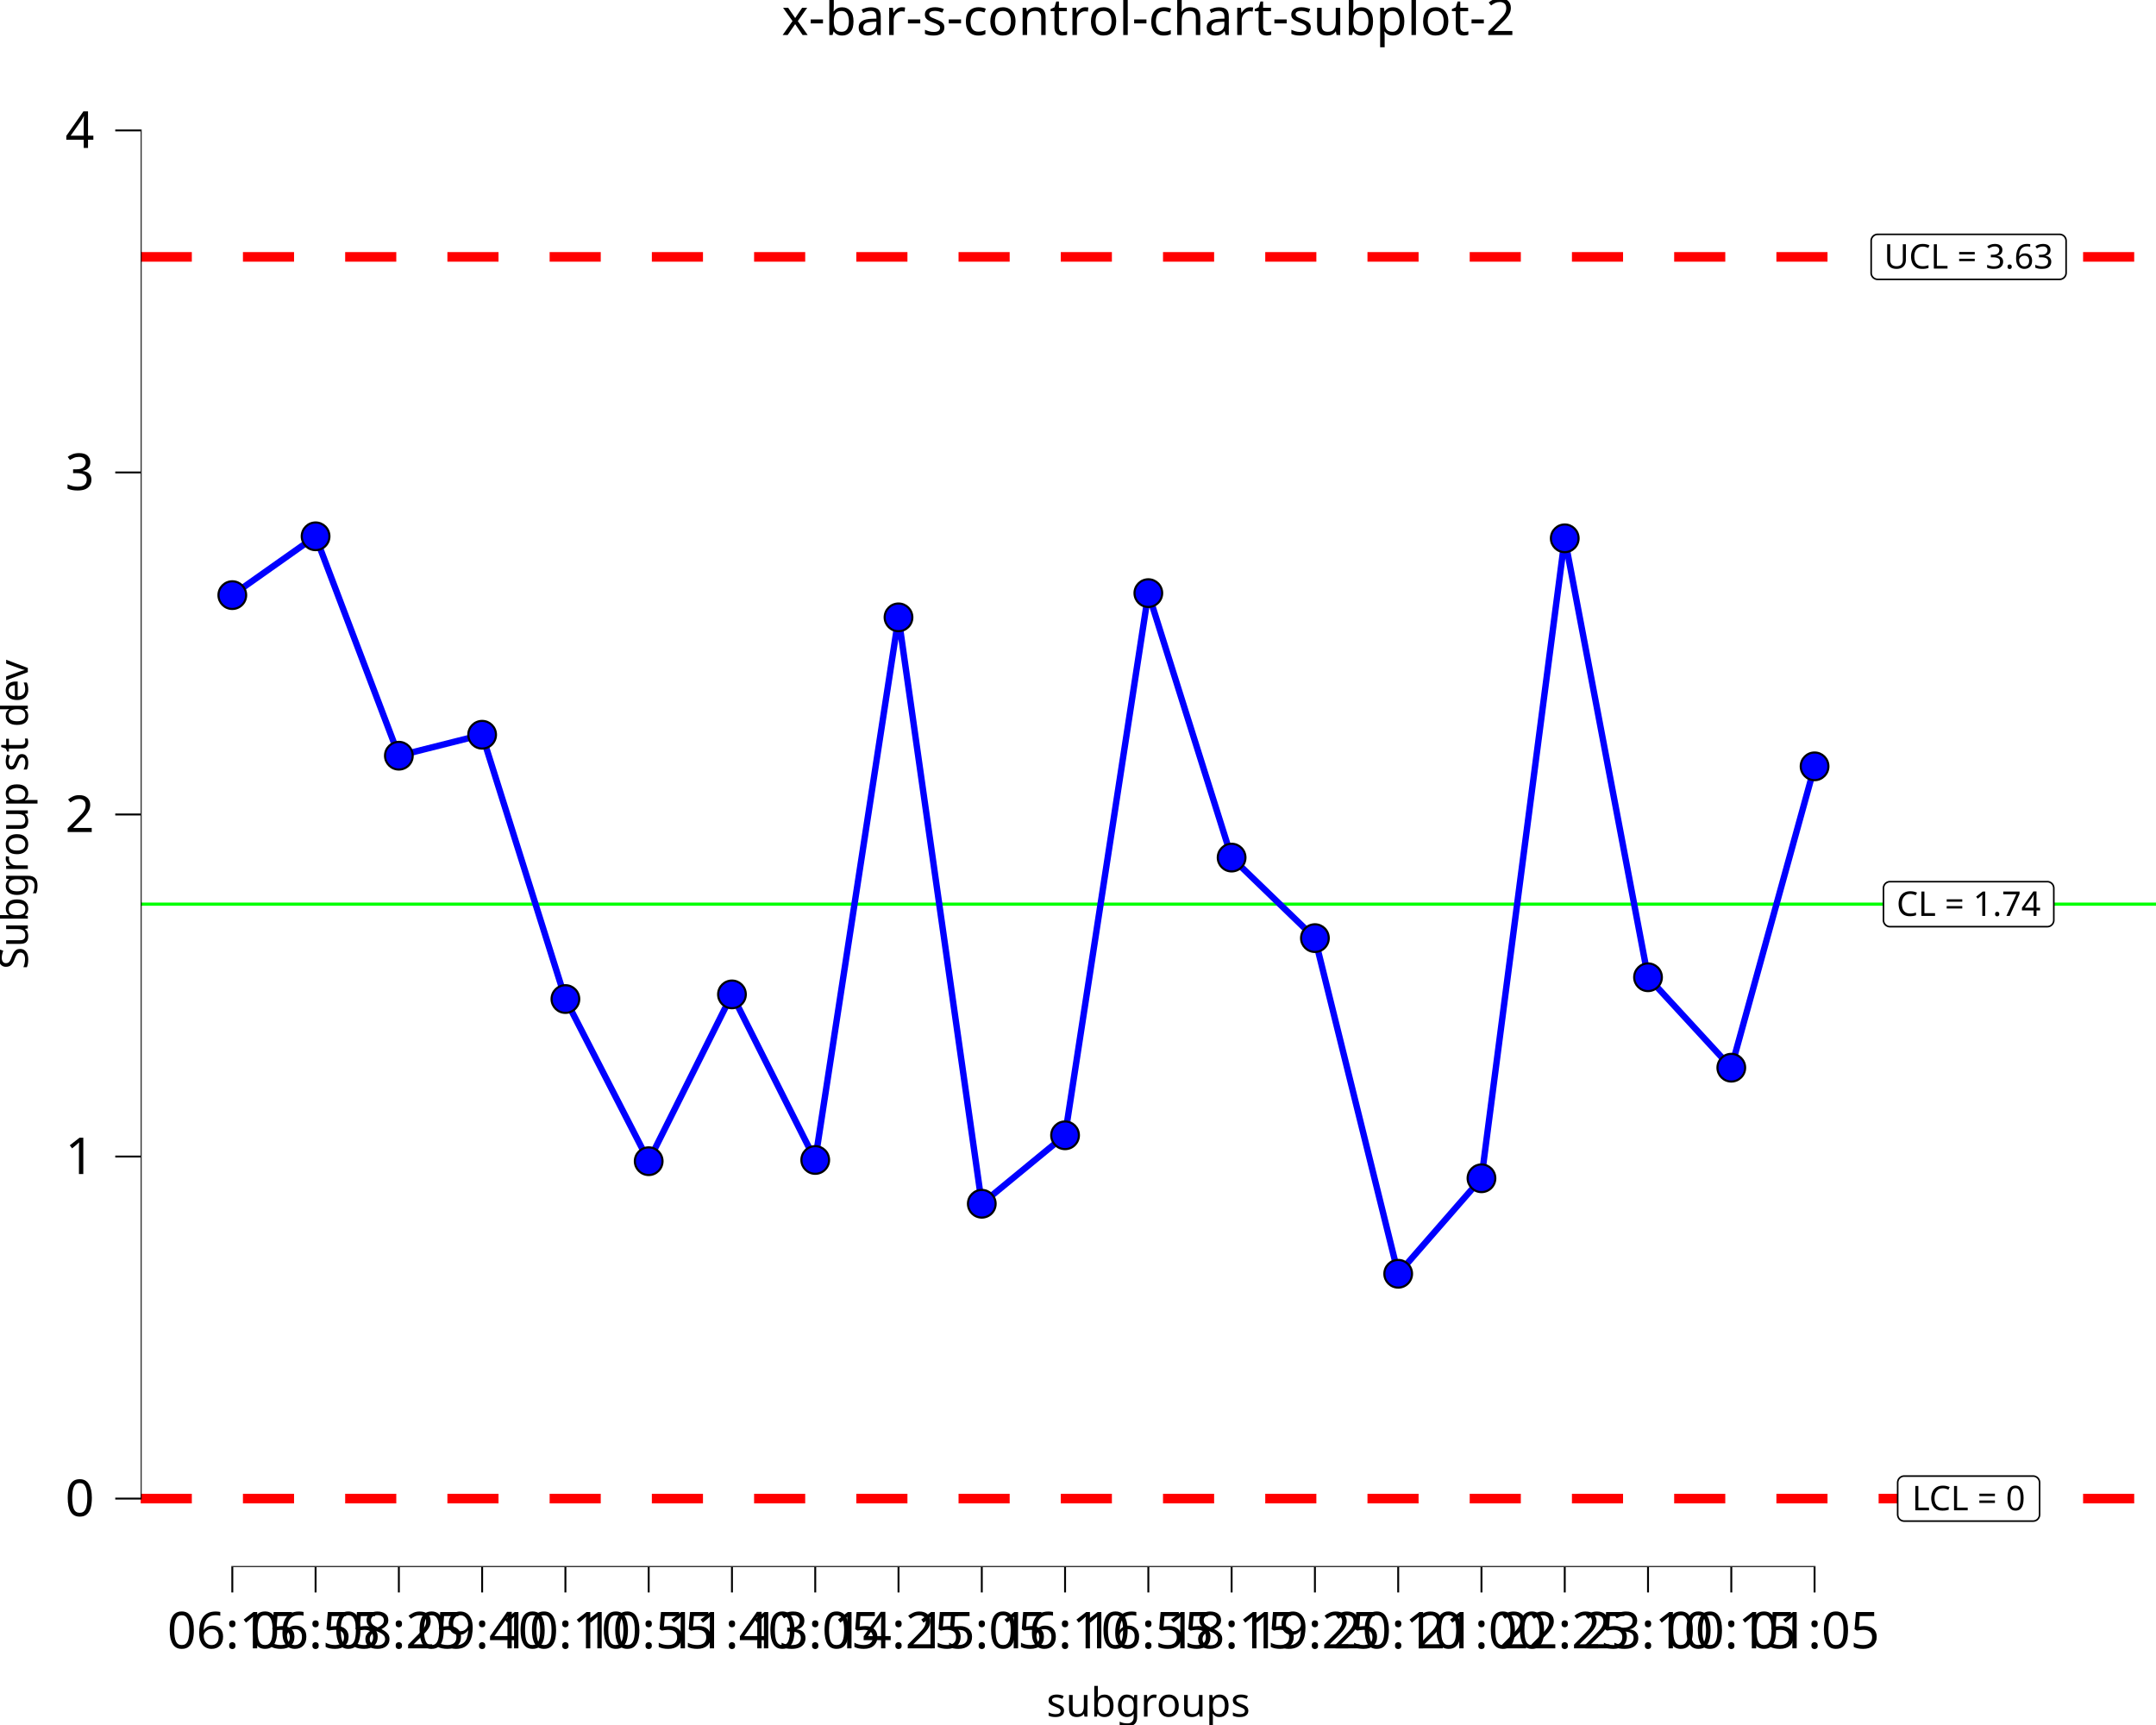
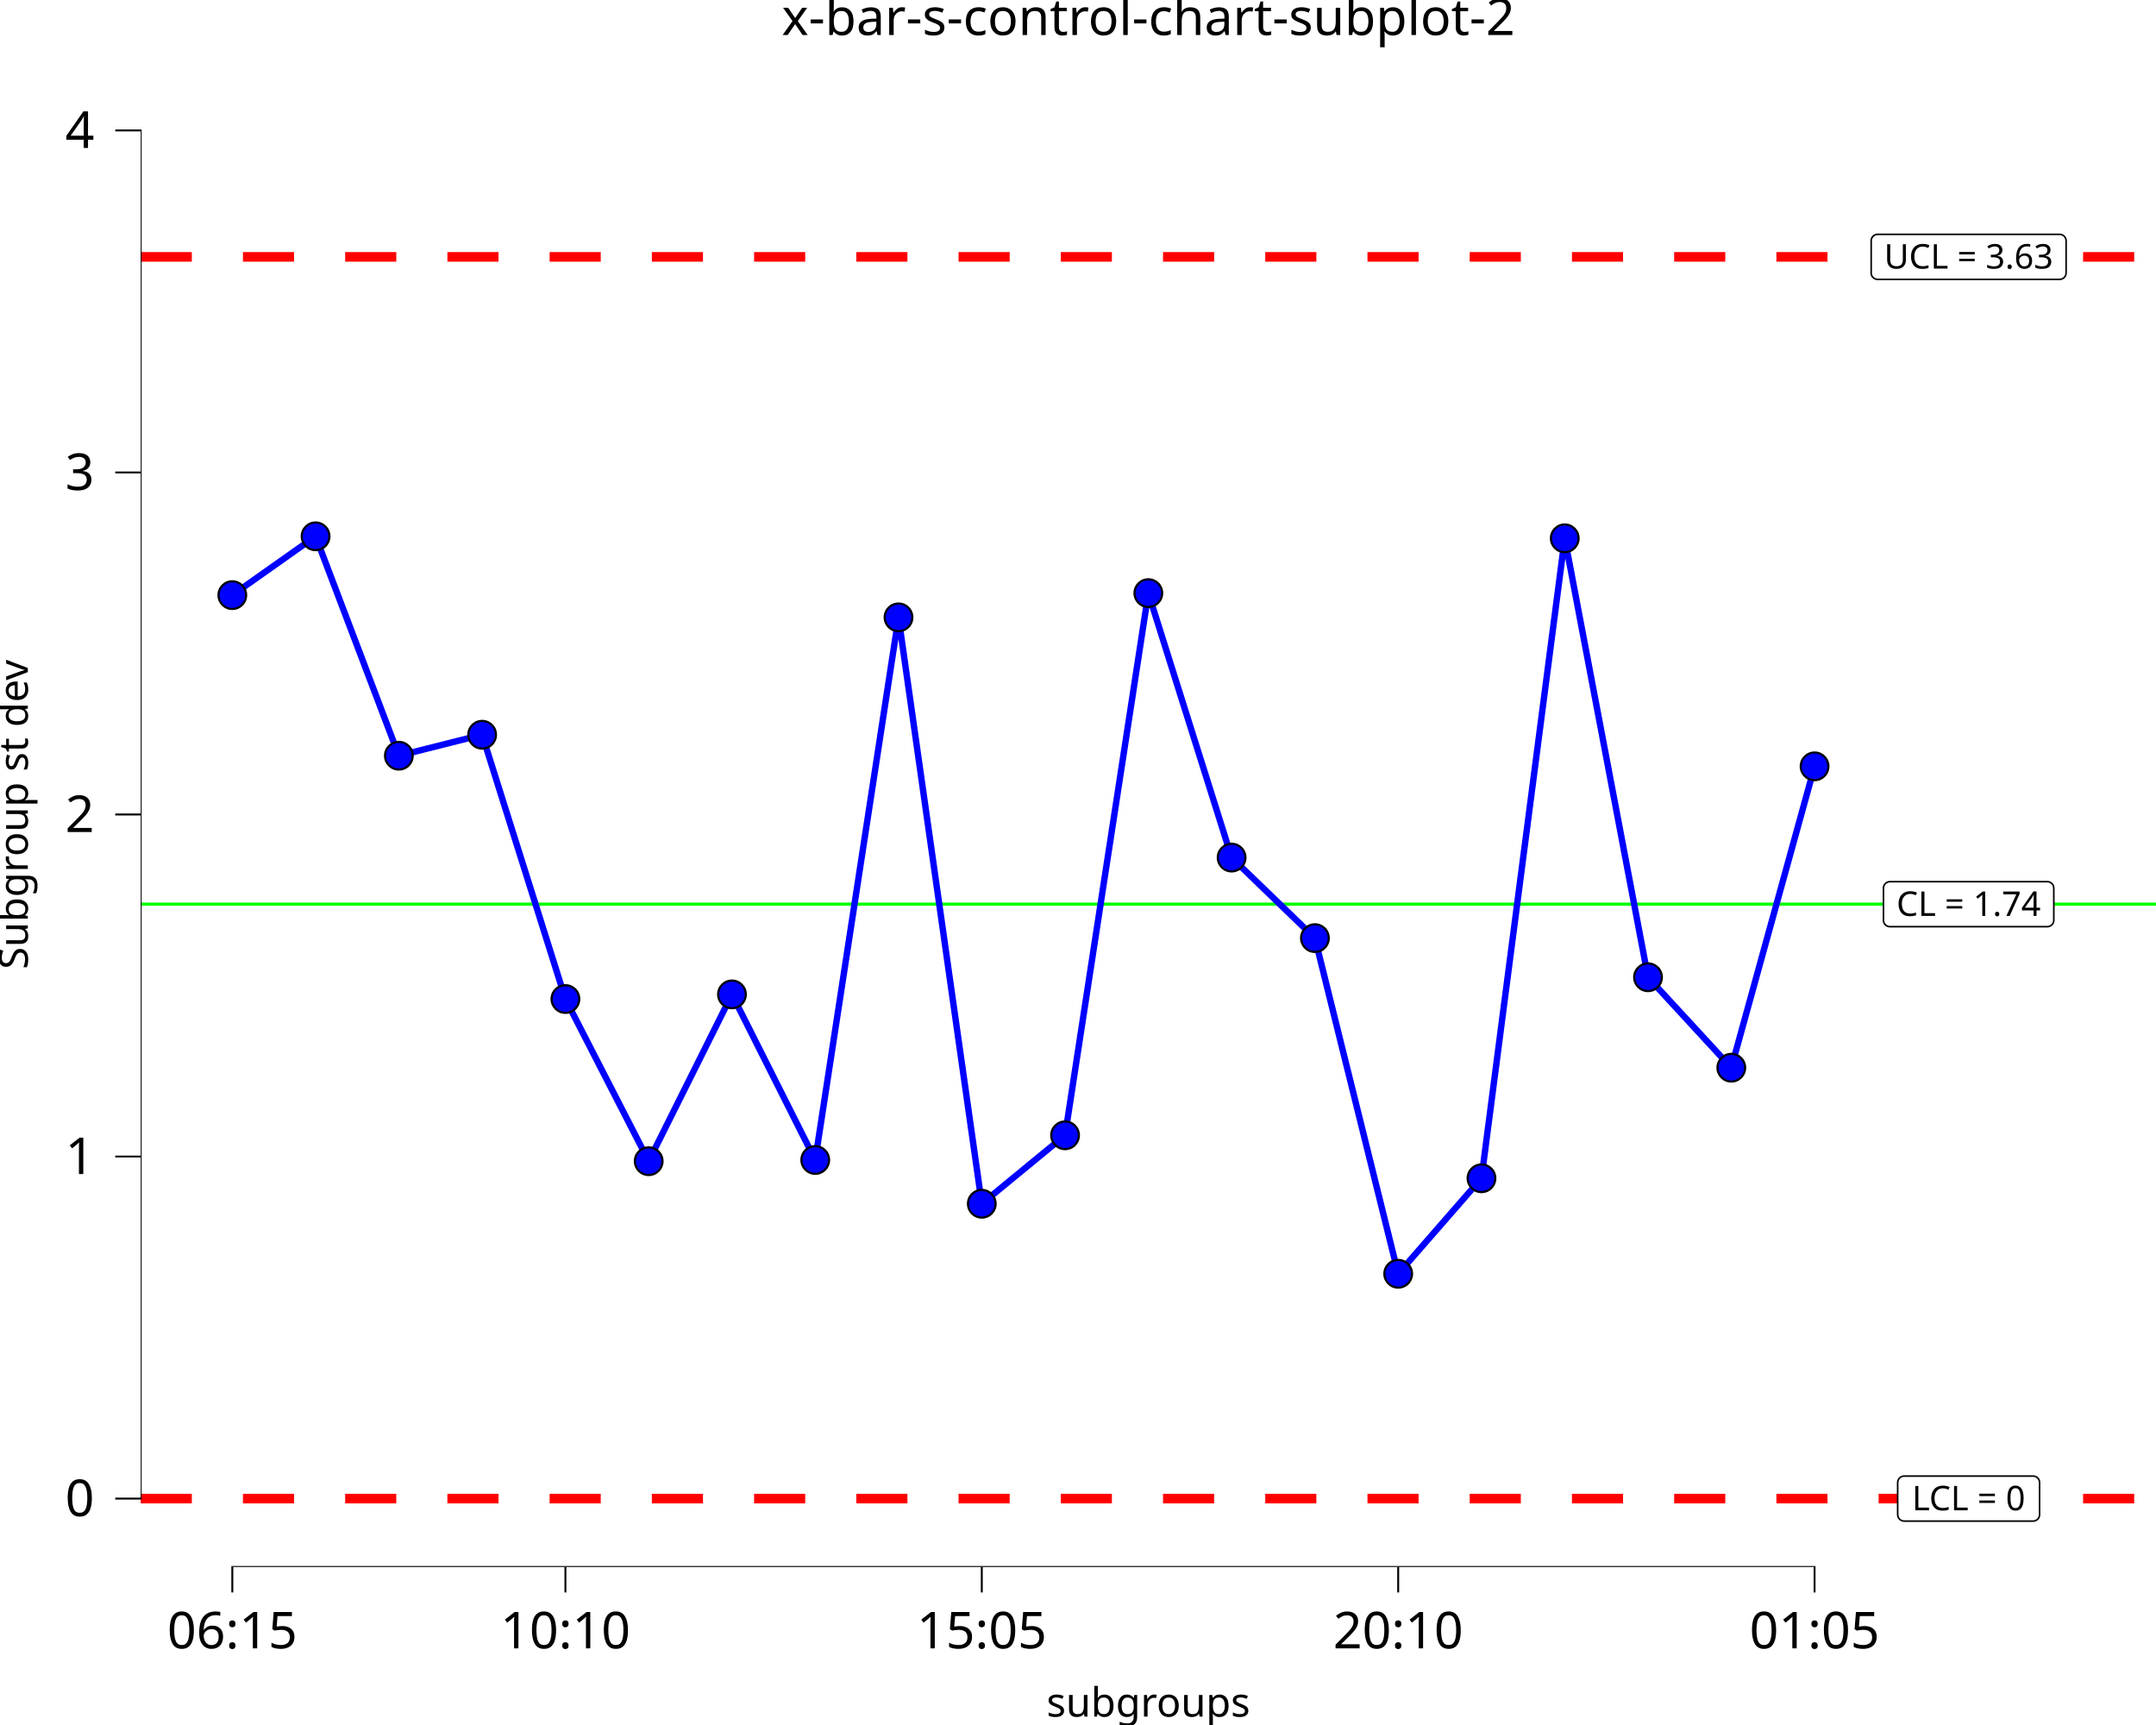
<svg xmlns="http://www.w3.org/2000/svg" class="svglite" data-engine-version="2.0" width="720.00pt" height="576.00pt" viewBox="0 0 720.00 576.00">
  <defs>
    <style type="text/css">
    .svglite line, .svglite polyline, .svglite polygon, .svglite path, .svglite rect, .svglite circle {
      fill: none;
      stroke: #000000;
      stroke-linecap: round;
      stroke-linejoin: round;
      stroke-miterlimit: 10.00;
    }
  </style>
  </defs>
  <rect width="100%" height="100%" style="stroke: none; fill: #FFFFFF;" />
  <defs>
    <clipPath id="cpMC4wMHw3MjAuMDB8MC4wMHw1NzYuMDA=">
      <rect x="0.00" y="0.00" width="720.00" height="576.00" />
    </clipPath>
  </defs>
  <g clip-path="url(#cpMC4wMHw3MjAuMDB8MC4wMHw1NzYuMDA=)">
    <rect x="0.00" y="0.00" width="720.00" height="576.00" style="stroke-width: 10.67; stroke: none;" />
  </g>
  <defs>
    <clipPath id="cpNDYuOTl8NzIwLjAwfDIwLjcxfDUyMy4yNA==">
      <rect x="46.99" y="20.71" width="673.01" height="502.53" />
    </clipPath>
  </defs>
  <g clip-path="url(#cpNDYuOTl8NzIwLjAwfDIwLjcxfDUyMy4yNA==)">
    <rect x="46.99" y="20.71" width="673.01" height="502.53" style="stroke-width: 10.67; stroke: none;" />
    <line x1="46.99" y1="301.91" x2="720.00" y2="301.91" style="stroke-width: 1.07; stroke: #00FF00; stroke-linecap: butt;" />
    <line x1="46.99" y1="85.77" x2="720.00" y2="85.77" style="stroke-width: 3.20; stroke: #FF0000; stroke-dasharray: 17.07,17.07; stroke-linecap: butt;" />
    <line x1="46.99" y1="500.40" x2="720.00" y2="500.40" style="stroke-width: 3.20; stroke: #FF0000; stroke-dasharray: 17.07,17.07; stroke-linecap: butt;" />
    <polygon points="631.15,309.43 683.71,309.43 683.62,309.43 683.97,309.41 684.31,309.34 684.63,309.22 684.93,309.05 685.20,308.83 685.43,308.57 685.62,308.27 685.75,307.95 685.84,307.62 685.87,307.27 685.87,307.27 685.87,296.56 685.87,296.56 685.84,296.21 685.75,295.87 685.62,295.55 685.43,295.26 685.20,295.00 684.93,294.78 684.63,294.61 684.31,294.48 683.97,294.41 683.71,294.40 631.15,294.40 631.41,294.41 631.06,294.40 630.72,294.44 630.38,294.54 630.07,294.69 629.78,294.88 629.53,295.12 629.32,295.40 629.16,295.71 629.05,296.04 628.99,296.38 628.99,296.56 628.99,307.27 628.99,307.10 628.99,307.44 629.05,307.79 629.16,308.12 629.32,308.42 629.53,308.70 629.78,308.94 630.07,309.14 630.38,309.29 630.72,309.39 631.06,309.43 " style="stroke-width: 0.53; fill: #FFFFFF;" />
    <text x="657.43" y="305.83" text-anchor="middle" style="font-size: 11.38px; font-family: sans;" textLength="49.68px" lengthAdjust="spacingAndGlyphs">CL = 1.74</text>
    <polygon points="627.04,93.28 687.82,93.28 687.73,93.28 688.08,93.27 688.42,93.20 688.74,93.07 689.04,92.90 689.31,92.68 689.54,92.42 689.73,92.13 689.87,91.81 689.95,91.47 689.98,91.12 689.98,91.12 689.98,80.41 689.98,80.41 689.95,80.06 689.87,79.73 689.73,79.41 689.54,79.11 689.31,78.85 689.04,78.63 688.74,78.46 688.42,78.34 688.08,78.27 687.82,78.25 627.04,78.25 627.30,78.27 626.95,78.25 626.60,78.29 626.27,78.39 625.96,78.54 625.67,78.74 625.42,78.98 625.21,79.26 625.05,79.56 624.94,79.89 624.88,80.24 624.88,80.41 624.88,91.12 624.88,90.95 624.88,91.30 624.94,91.64 625.05,91.97 625.21,92.28 625.42,92.55 625.67,92.80 625.96,92.99 626.27,93.14 626.60,93.24 626.95,93.28 " style="stroke-width: 0.53; fill: #FFFFFF;" />
    <text x="657.43" y="89.68" text-anchor="middle" style="font-size: 11.38px; font-family: sans;" textLength="57.90px" lengthAdjust="spacingAndGlyphs">UCL = 3.63</text>
    <polygon points="635.89,507.91 678.96,507.91 678.87,507.91 679.22,507.90 679.56,507.83 679.89,507.70 680.19,507.53 680.46,507.31 680.69,507.05 680.87,506.76 681.01,506.44 681.09,506.10 681.12,505.75 681.12,505.75 681.12,495.04 681.12,495.04 681.09,494.69 681.01,494.36 680.87,494.04 680.69,493.74 680.46,493.48 680.19,493.26 679.89,493.09 679.56,492.96 679.22,492.89 678.96,492.88 635.89,492.88 636.15,492.89 635.81,492.88 635.46,492.92 635.13,493.02 634.81,493.17 634.53,493.37 634.28,493.61 634.07,493.88 633.91,494.19 633.80,494.52 633.74,494.87 633.73,495.04 633.73,505.75 633.74,505.58 633.74,505.93 633.80,506.27 633.91,506.60 634.07,506.91 634.28,507.18 634.53,507.42 634.81,507.62 635.13,507.77 635.46,507.87 635.81,507.91 " style="stroke-width: 0.53; fill: #FFFFFF;" />
    <text x="657.43" y="504.31" text-anchor="middle" style="font-size: 11.38px; font-family: sans;" textLength="40.19px" lengthAdjust="spacingAndGlyphs">LCL = 0</text>
    <polyline points="77.58,198.72 105.39,179.08 133.20,252.34 161.01,245.34 188.82,333.59 216.63,387.74 244.44,332.04 272.25,387.33 300.06,206.14 327.87,401.95 355.68,379.09 383.49,198.05 411.30,286.36 439.12,313.25 466.93,425.33 494.74,393.44 522.55,179.75 550.36,326.32 578.17,356.52 605.98,255.89 " style="stroke-width: 2.13; stroke: #0000FF; stroke-linecap: butt;" />
    <circle cx="77.58" cy="198.72" r="4.62" style="stroke-width: 0.71; fill: #0000FF;" />
    <circle cx="105.39" cy="179.08" r="4.62" style="stroke-width: 0.71; fill: #0000FF;" />
    <circle cx="133.20" cy="252.34" r="4.62" style="stroke-width: 0.71; fill: #0000FF;" />
    <circle cx="161.01" cy="245.34" r="4.62" style="stroke-width: 0.71; fill: #0000FF;" />
    <circle cx="188.82" cy="333.59" r="4.62" style="stroke-width: 0.71; fill: #0000FF;" />
    <circle cx="216.63" cy="387.74" r="4.62" style="stroke-width: 0.71; fill: #0000FF;" />
    <circle cx="244.44" cy="332.04" r="4.62" style="stroke-width: 0.71; fill: #0000FF;" />
    <circle cx="272.25" cy="387.33" r="4.62" style="stroke-width: 0.71; fill: #0000FF;" />
    <circle cx="300.06" cy="206.14" r="4.62" style="stroke-width: 0.71; fill: #0000FF;" />
    <circle cx="327.87" cy="401.95" r="4.62" style="stroke-width: 0.71; fill: #0000FF;" />
    <circle cx="355.68" cy="379.09" r="4.62" style="stroke-width: 0.71; fill: #0000FF;" />
    <circle cx="383.49" cy="198.05" r="4.62" style="stroke-width: 0.71; fill: #0000FF;" />
    <circle cx="411.30" cy="286.36" r="4.62" style="stroke-width: 0.71; fill: #0000FF;" />
    <circle cx="439.12" cy="313.25" r="4.62" style="stroke-width: 0.71; fill: #0000FF;" />
    <circle cx="466.93" cy="425.33" r="4.62" style="stroke-width: 0.71; fill: #0000FF;" />
    <circle cx="494.74" cy="393.44" r="4.62" style="stroke-width: 0.71; fill: #0000FF;" />
    <circle cx="522.55" cy="179.75" r="4.62" style="stroke-width: 0.71; fill: #0000FF;" />
    <circle cx="550.36" cy="326.32" r="4.62" style="stroke-width: 0.71; fill: #0000FF;" />
    <circle cx="578.17" cy="356.52" r="4.62" style="stroke-width: 0.71; fill: #0000FF;" />
    <circle cx="605.98" cy="255.89" r="4.62" style="stroke-width: 0.71; fill: #0000FF;" />
    <line x1="77.26" y1="523.24" x2="606.30" y2="523.24" style="stroke-width: 0.64; stroke-linecap: butt;" />
    <line x1="46.99" y1="500.71" x2="46.99" y2="43.23" style="stroke-width: 0.64; stroke-linecap: butt;" />
    <rect x="46.99" y="20.71" width="673.01" height="502.53" style="stroke-width: 0.00; stroke: none;" />
  </g>
  <g clip-path="url(#cpMC4wMHw3MjAuMDB8MC4wMHw1NzYuMDA=)">
    <polyline points="46.99,523.24 46.99,20.71 " style="stroke-width: 0.00; stroke: none; stroke-linecap: butt;" />
    <text x="31.51" y="506.25" text-anchor="end" style="font-size: 17.00px; font-family: sans;" textLength="9.46px" lengthAdjust="spacingAndGlyphs">0</text>
    <text x="31.51" y="392.03" text-anchor="end" style="font-size: 17.00px; font-family: sans;" textLength="9.46px" lengthAdjust="spacingAndGlyphs">1</text>
    <text x="31.51" y="277.82" text-anchor="end" style="font-size: 17.00px; font-family: sans;" textLength="9.46px" lengthAdjust="spacingAndGlyphs">2</text>
    <text x="31.51" y="163.61" text-anchor="end" style="font-size: 17.00px; font-family: sans;" textLength="9.46px" lengthAdjust="spacingAndGlyphs">3</text>
    <text x="31.51" y="49.40" text-anchor="end" style="font-size: 17.00px; font-family: sans;" textLength="9.46px" lengthAdjust="spacingAndGlyphs">4</text>
    <polyline points="38.49,500.40 46.99,500.40 " style="stroke-width: 0.64; stroke-linecap: butt;" />
    <polyline points="38.49,386.18 46.99,386.18 " style="stroke-width: 0.64; stroke-linecap: butt;" />
    <polyline points="38.49,271.97 46.99,271.97 " style="stroke-width: 0.64; stroke-linecap: butt;" />
    <polyline points="38.49,157.76 46.99,157.76 " style="stroke-width: 0.64; stroke-linecap: butt;" />
    <polyline points="38.49,43.55 46.99,43.55 " style="stroke-width: 0.64; stroke-linecap: butt;" />
    <polyline points="46.99,523.24 720.00,523.24 " style="stroke-width: 0.00; stroke: none; stroke-linecap: butt;" />
    <polyline points="77.58,531.74 77.58,523.24 " style="stroke-width: 0.64; stroke-linecap: butt;" />
-     <polyline points="105.39,531.74 105.39,523.24 " style="stroke-width: 0.64; stroke-linecap: butt;" />
-     <polyline points="133.20,531.74 133.20,523.24 " style="stroke-width: 0.64; stroke-linecap: butt;" />
-     <polyline points="161.01,531.74 161.01,523.24 " style="stroke-width: 0.64; stroke-linecap: butt;" />
    <polyline points="188.82,531.74 188.82,523.24 " style="stroke-width: 0.64; stroke-linecap: butt;" />
-     <polyline points="216.63,531.74 216.63,523.24 " style="stroke-width: 0.64; stroke-linecap: butt;" />
-     <polyline points="244.44,531.74 244.44,523.24 " style="stroke-width: 0.64; stroke-linecap: butt;" />
-     <polyline points="272.25,531.74 272.25,523.24 " style="stroke-width: 0.64; stroke-linecap: butt;" />
-     <polyline points="300.06,531.74 300.06,523.24 " style="stroke-width: 0.64; stroke-linecap: butt;" />
    <polyline points="327.87,531.74 327.87,523.24 " style="stroke-width: 0.64; stroke-linecap: butt;" />
-     <polyline points="355.68,531.74 355.68,523.24 " style="stroke-width: 0.64; stroke-linecap: butt;" />
-     <polyline points="383.49,531.74 383.49,523.24 " style="stroke-width: 0.64; stroke-linecap: butt;" />
-     <polyline points="411.30,531.74 411.30,523.24 " style="stroke-width: 0.64; stroke-linecap: butt;" />
-     <polyline points="439.12,531.74 439.12,523.24 " style="stroke-width: 0.64; stroke-linecap: butt;" />
    <polyline points="466.93,531.74 466.93,523.24 " style="stroke-width: 0.64; stroke-linecap: butt;" />
-     <polyline points="494.74,531.74 494.74,523.24 " style="stroke-width: 0.64; stroke-linecap: butt;" />
-     <polyline points="522.55,531.74 522.55,523.24 " style="stroke-width: 0.64; stroke-linecap: butt;" />
-     <polyline points="550.36,531.74 550.36,523.24 " style="stroke-width: 0.64; stroke-linecap: butt;" />
-     <polyline points="578.17,531.74 578.17,523.24 " style="stroke-width: 0.64; stroke-linecap: butt;" />
    <polyline points="605.98,531.74 605.98,523.24 " style="stroke-width: 0.64; stroke-linecap: butt;" />
    <text x="77.58" y="550.41" text-anchor="middle" style="font-size: 17.00px; font-family: sans;" textLength="42.54px" lengthAdjust="spacingAndGlyphs">06:15</text>
-     <text x="105.39" y="550.41" text-anchor="middle" style="font-size: 17.00px; font-family: sans;" textLength="42.54px" lengthAdjust="spacingAndGlyphs">06:55</text>
-     <text x="133.20" y="550.41" text-anchor="middle" style="font-size: 17.00px; font-family: sans;" textLength="42.54px" lengthAdjust="spacingAndGlyphs">08:25</text>
-     <text x="161.01" y="550.41" text-anchor="middle" style="font-size: 17.00px; font-family: sans;" textLength="42.54px" lengthAdjust="spacingAndGlyphs">09:40</text>
    <text x="188.82" y="550.41" text-anchor="middle" style="font-size: 17.00px; font-family: sans;" textLength="42.54px" lengthAdjust="spacingAndGlyphs">10:10</text>
-     <text x="216.63" y="550.41" text-anchor="middle" style="font-size: 17.00px; font-family: sans;" textLength="42.54px" lengthAdjust="spacingAndGlyphs">10:55</text>
-     <text x="244.44" y="550.41" text-anchor="middle" style="font-size: 17.00px; font-family: sans;" textLength="42.54px" lengthAdjust="spacingAndGlyphs">11:40</text>
-     <text x="272.25" y="550.41" text-anchor="middle" style="font-size: 17.00px; font-family: sans;" textLength="42.54px" lengthAdjust="spacingAndGlyphs">13:05</text>
-     <text x="300.06" y="550.41" text-anchor="middle" style="font-size: 17.00px; font-family: sans;" textLength="42.54px" lengthAdjust="spacingAndGlyphs">14:25</text>
    <text x="327.87" y="550.41" text-anchor="middle" style="font-size: 17.00px; font-family: sans;" textLength="42.54px" lengthAdjust="spacingAndGlyphs">15:05</text>
-     <text x="355.68" y="550.41" text-anchor="middle" style="font-size: 17.00px; font-family: sans;" textLength="42.54px" lengthAdjust="spacingAndGlyphs">16:10</text>
-     <text x="383.49" y="550.41" text-anchor="middle" style="font-size: 17.00px; font-family: sans;" textLength="42.54px" lengthAdjust="spacingAndGlyphs">16:55</text>
-     <text x="411.30" y="550.41" text-anchor="middle" style="font-size: 17.00px; font-family: sans;" textLength="42.54px" lengthAdjust="spacingAndGlyphs">18:15</text>
-     <text x="439.12" y="550.41" text-anchor="middle" style="font-size: 17.00px; font-family: sans;" textLength="42.54px" lengthAdjust="spacingAndGlyphs">19:25</text>
    <text x="466.93" y="550.41" text-anchor="middle" style="font-size: 17.00px; font-family: sans;" textLength="42.54px" lengthAdjust="spacingAndGlyphs">20:10</text>
-     <text x="494.74" y="550.41" text-anchor="middle" style="font-size: 17.00px; font-family: sans;" textLength="42.54px" lengthAdjust="spacingAndGlyphs">21:00</text>
-     <text x="522.55" y="550.41" text-anchor="middle" style="font-size: 17.00px; font-family: sans;" textLength="42.54px" lengthAdjust="spacingAndGlyphs">22:25</text>
-     <text x="550.36" y="550.41" text-anchor="middle" style="font-size: 17.00px; font-family: sans;" textLength="42.54px" lengthAdjust="spacingAndGlyphs">23:10</text>
-     <text x="578.17" y="550.41" text-anchor="middle" style="font-size: 17.00px; font-family: sans;" textLength="42.54px" lengthAdjust="spacingAndGlyphs">00:15</text>
    <text x="605.98" y="550.41" text-anchor="middle" style="font-size: 17.00px; font-family: sans;" textLength="42.54px" lengthAdjust="spacingAndGlyphs">01:05</text>
    <text x="383.49" y="573.20" text-anchor="middle" style="font-size: 13.50px; font-family: sans;" textLength="63.06px" lengthAdjust="spacingAndGlyphs">subgroups</text>
    <text transform="translate(9.29,271.97) rotate(-90)" text-anchor="middle" style="font-size: 13.50px; font-family: sans;" textLength="98.33px" lengthAdjust="spacingAndGlyphs">Subgroup st dev</text>
    <text x="383.49" y="11.70" text-anchor="middle" style="font-size: 17.00px; font-family: sans;" textLength="228.66px" lengthAdjust="spacingAndGlyphs">x-bar-s-control-chart-subplot-2</text>
  </g>
</svg>
